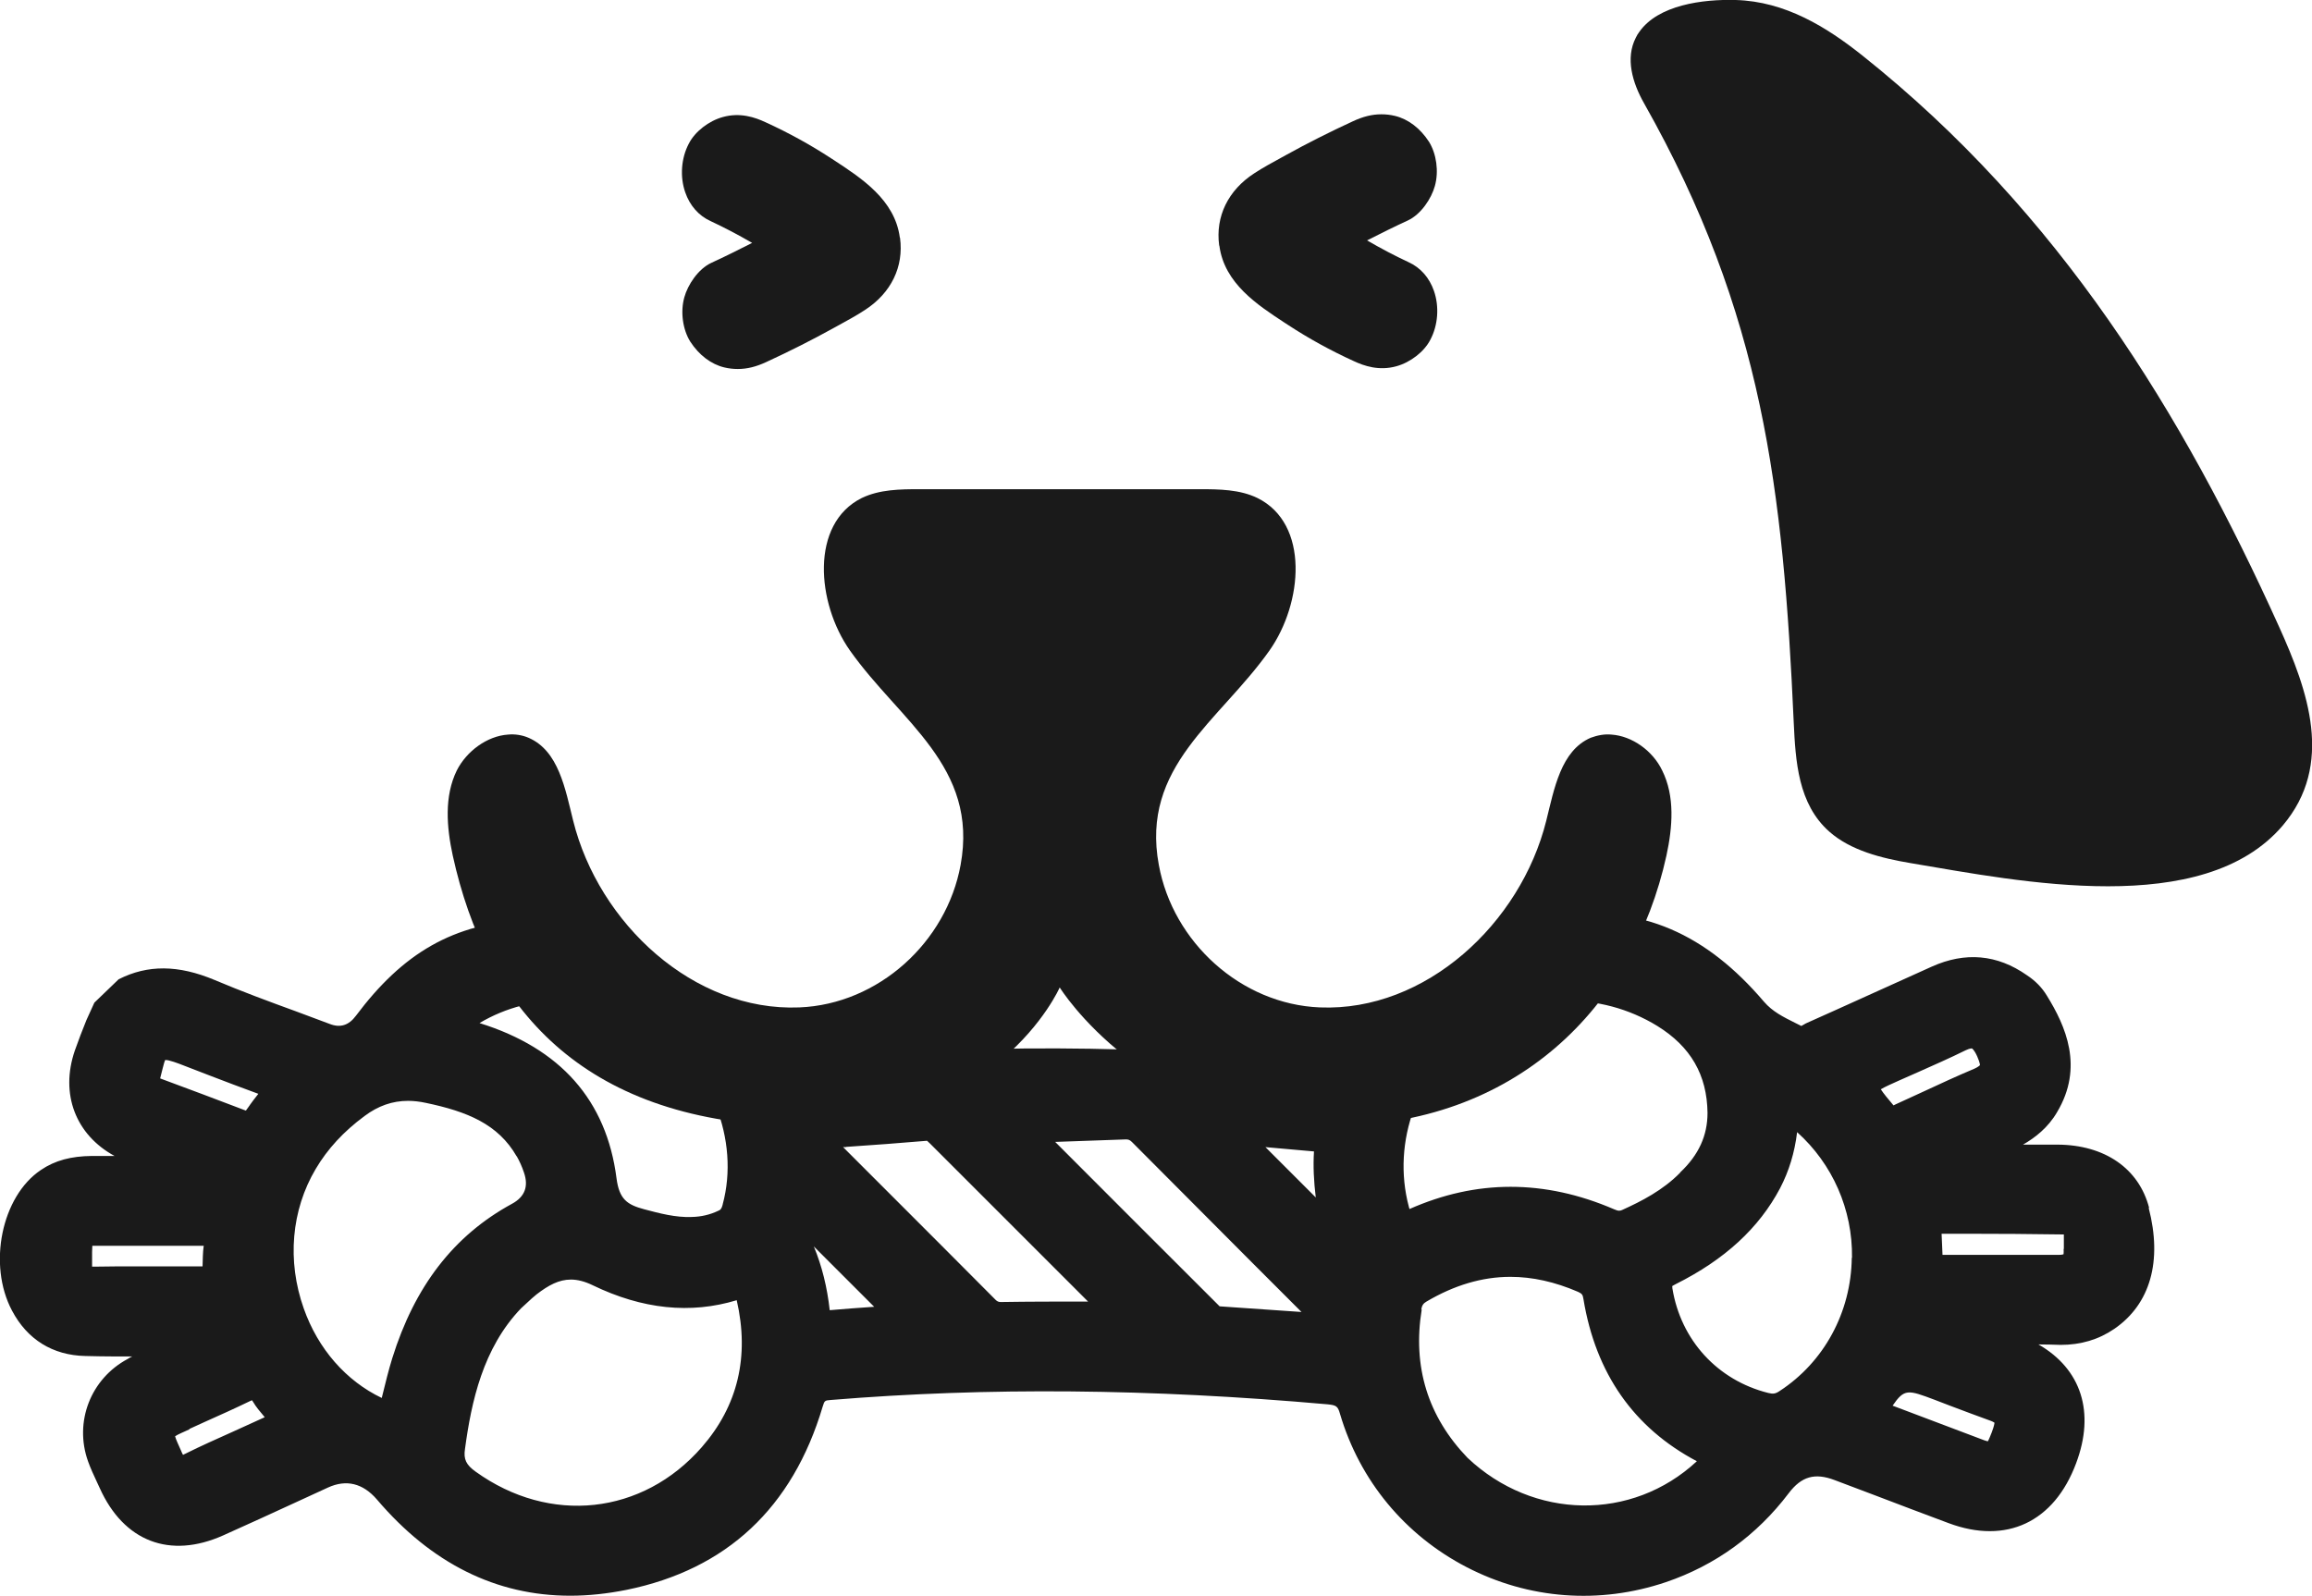
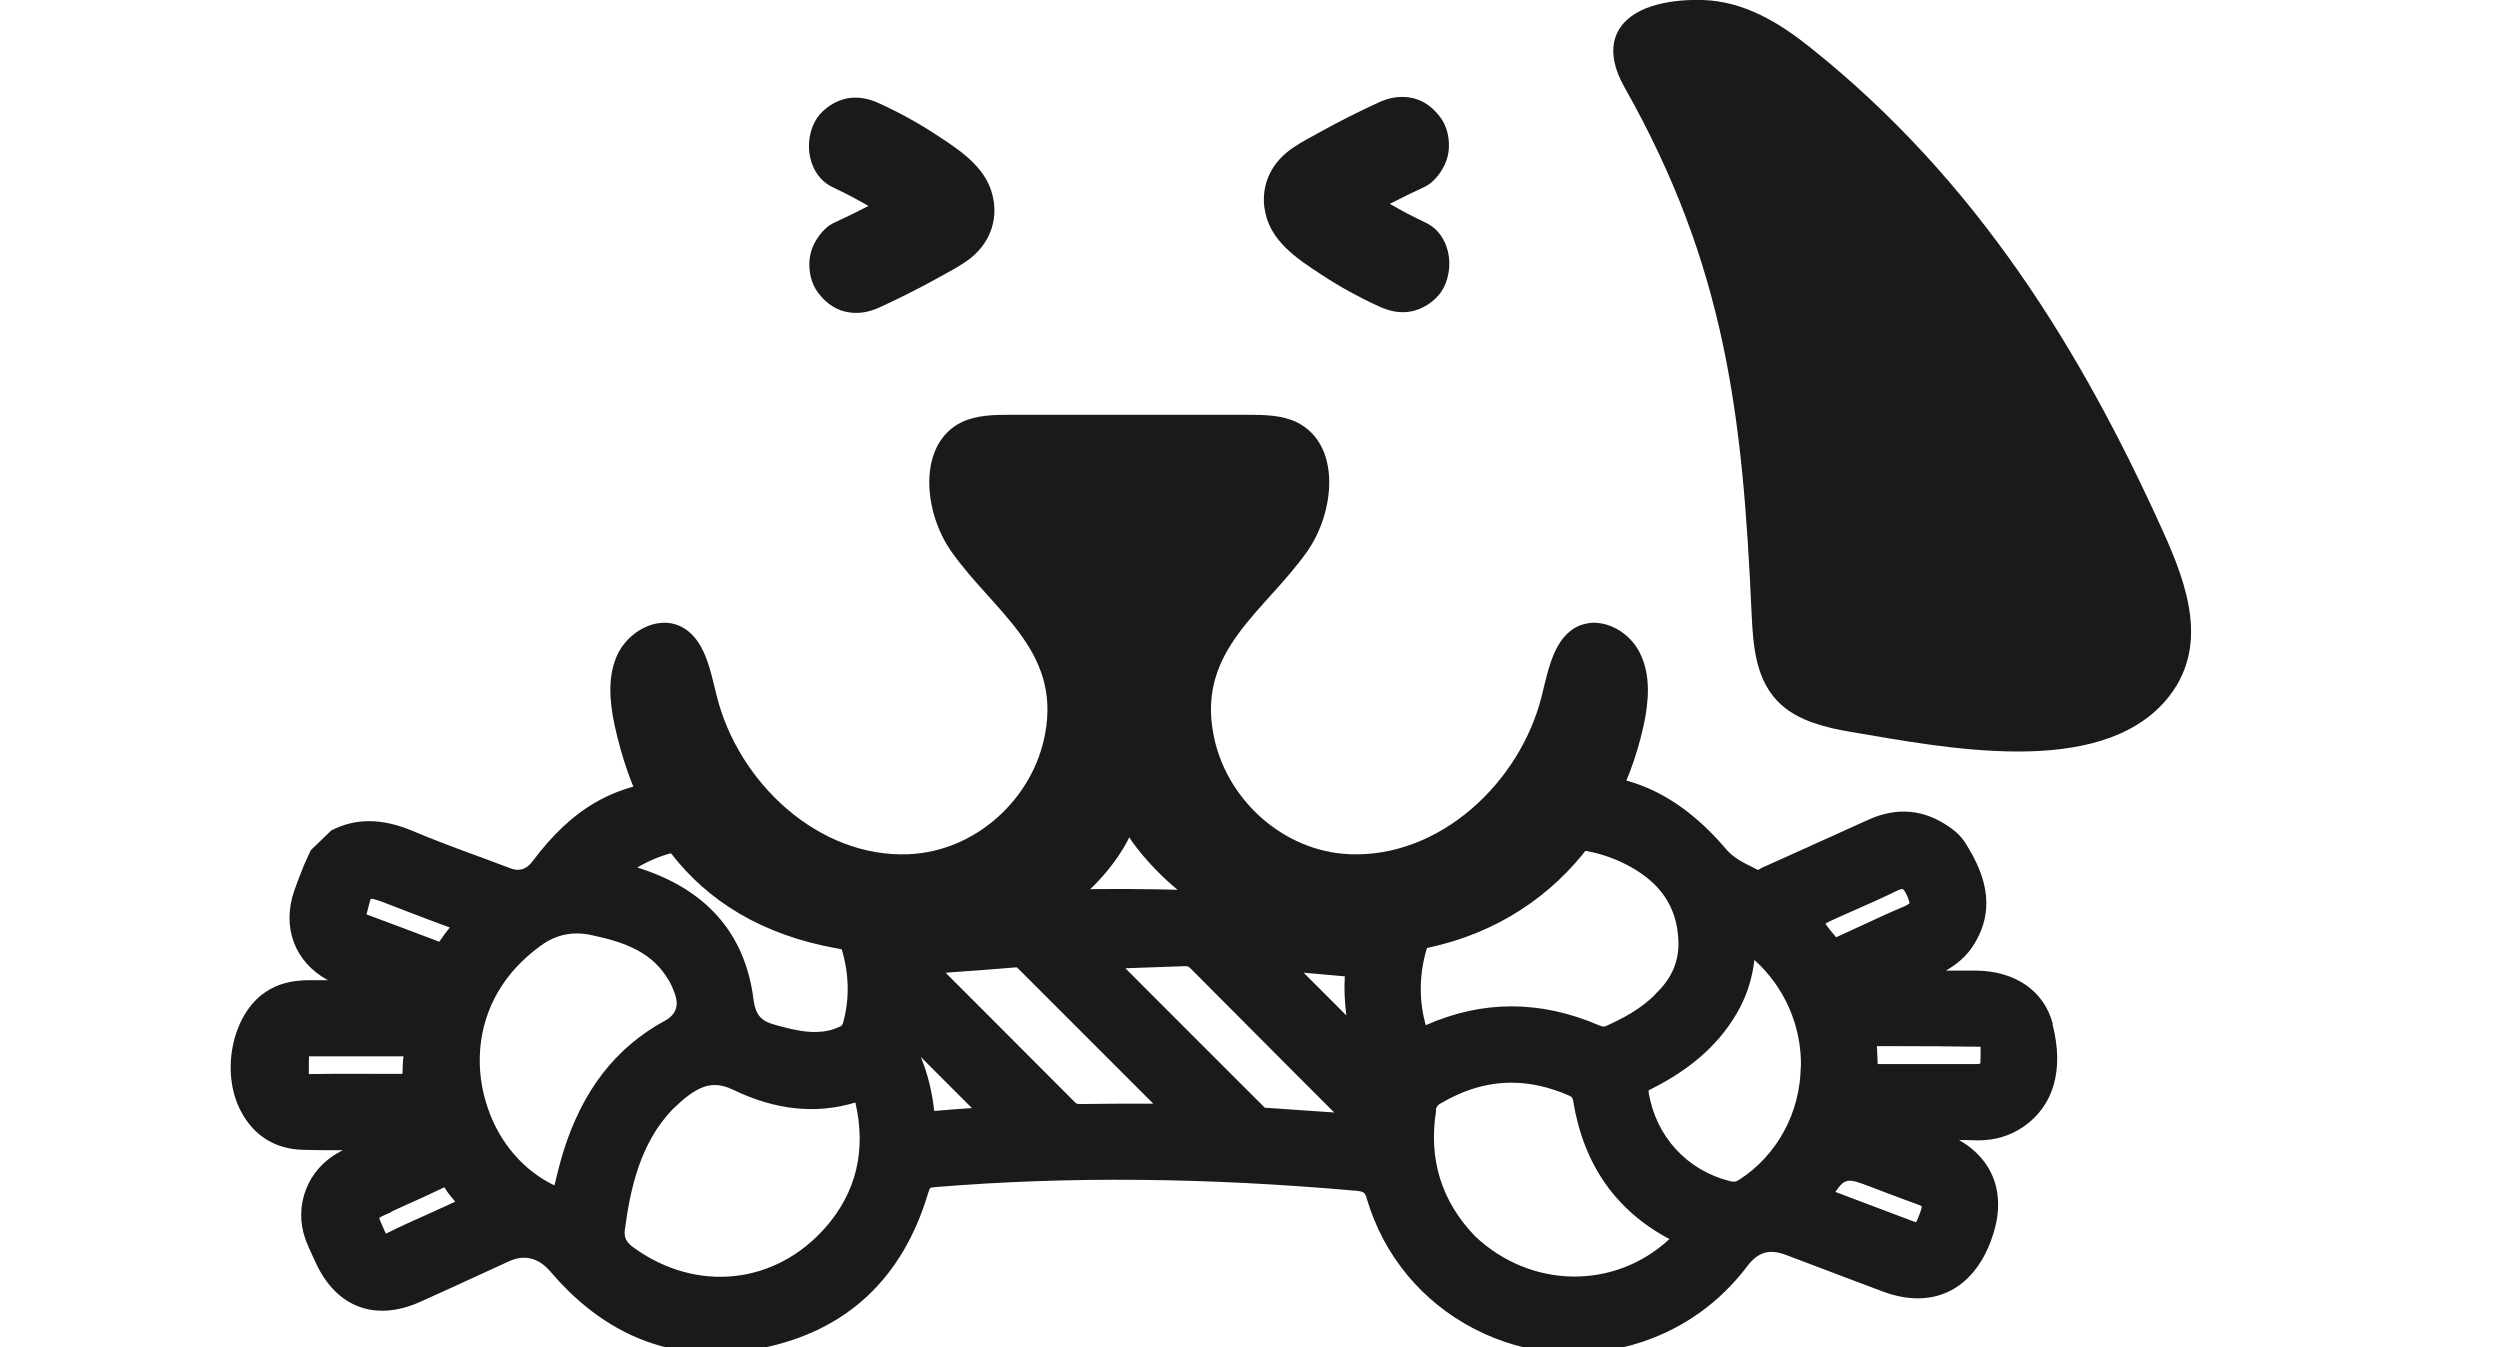
- <svg xmlns="http://www.w3.org/2000/svg" id="_레이어_2" data-name="레이어 2" viewBox="0 0 101.93 70.37">
+ <svg xmlns="http://www.w3.org/2000/svg" id="_레이어_2" data-name="레이어 2" viewBox="-12 0 130 70">
  <defs>
    <style>
      .cls-1 {
        fill: #1a1a1a;
      }
    </style>
  </defs>
  <g id="_레이어_1-2" data-name="레이어 1">
    <g>
      <g>
        <path class="cls-1" d="M94.75,53.26h0c-.45-1.74-1.96-2.78-4.04-2.79-.5,0-1.01,0-1.52,0,.52-.3,1.1-.74,1.5-1.43,1.19-1.99,.38-3.8-.45-5.14-.21-.35-.5-.65-.88-.9-1.31-.92-2.72-1.04-4.19-.38-1.42,.64-2.83,1.28-4.25,1.92l-1.25,.56c-.05,.02-.1,.05-.15,.08-.04,.02-.11,.06-.1,.06l-.26-.13c-.54-.27-1.01-.5-1.39-.94-2.52-2.96-5.39-4.31-9.17-3.8-3.79,.51-3.84,4.26-9.61,6.33-.21,.07-.09,.2-.32,.18-8.33-.84-16-.87-23.47-.09-.06,0-.1,0-.12,0-.02,0-.03,0-.03,0,0,0-.03-.04-.07-.12-.46-1.03-2.1-.43-2.89-1.28-2.32-2.51-5.47-5.02-8.78-4.85-3.35,.17-5.55,1.49-7.62,4.25-.31,.42-.69,.54-1.15,.36-.5-.19-1-.37-1.5-.56-1.18-.43-2.4-.88-3.58-1.38-1.6-.67-2.95-.68-4.23-.03l-1.07,1.03-.35,.77c-.18,.44-.35,.89-.51,1.34-.66,1.92,.04,3.72,1.75,4.65-.34,0-.68,0-1.01,0-.89,.01-1.61,.19-2.24,.62-1.73,1.16-2.35,4.17-1.27,6.2,.67,1.27,1.79,1.97,3.23,2,.43,.01,.86,.02,1.29,.02,.26,0,.52,0,.78,0-.07,.03-.14,.07-.2,.11-1.63,.87-2.37,2.77-1.75,4.51,.11,.31,.25,.61,.39,.91l.13,.28c1.06,2.35,3.09,3.13,5.44,2.08,1.09-.49,2.17-.98,3.25-1.48l1.37-.63c.81-.37,1.54-.19,2.16,.53,2.4,2.82,5.26,4.24,8.52,4.24,.81,0,1.64-.09,2.49-.26,4.4-.9,7.31-3.61,8.64-8.08,.08-.26,.09-.27,.35-.29,6.93-.57,14.1-.5,21.9,.19,.4,.04,.46,.08,.56,.43,.87,2.94,2.86,5.34,5.58,6.75,2.74,1.42,5.86,1.65,8.79,.66,2.17-.74,4-2.06,5.41-3.92,.56-.74,1.15-.91,2.02-.58l1.8,.68c1.08,.41,2.15,.82,3.23,1.22,2.54,.95,4.65-.04,5.62-2.64,.85-2.26,.22-4.16-1.66-5.24,.33,0,.66,.01,.98,.02,.88,0,1.67-.23,2.37-.71,1.58-1.09,2.12-2.98,1.51-5.33Zm-3.77,1.82c.01,.16-.01,.22,0,.22,0,0-.05,.03-.19,.03h0c-1.35,0-2.7,0-4.06,0h-1.09s-.04-.93-.04-.93h1.18c1.37,0,2.74,.01,4.11,.03,.05,0,.08,0,.1,0,0,.07,0,.19,0,.27,0,.13,0,.25,0,.36Zm-3.68-8.12s-.07,.08-.25,.16c-.76,.32-1.52,.67-2.27,1.02-.41,.19-.81,.37-1.22,.56l-.08,.04c-.23-.27-.46-.55-.56-.71,.16-.1,.48-.24,.79-.38l.86-.38c.7-.31,1.4-.62,2.09-.96,.21-.1,.28-.08,.28-.08,0,0,.09,.04,.23,.35,.14,.32,.12,.4,.12,.4Zm-2.01,14.76l.65,.25c.61,.23,1.22,.46,1.83,.68,.11,.04,.15,.08,.16,.08,0,.02,0,.11-.12,.43-.05,.13-.14,.35-.17,.39,0,0-.04,0-.15-.04l-4.05-1.53c.52-.76,.68-.7,1.85-.26Zm-3.65-6.26c-.03,2.4-1.22,4.6-3.19,5.88h0c-.18,.12-.28,.13-.49,.08-2.24-.56-3.86-2.33-4.23-4.62,0-.05,0-.08-.01-.09,.02-.01,.06-.04,.16-.09,2.16-1.08,3.67-2.47,4.6-4.23,.39-.75,.64-1.56,.75-2.47,1.56,1.4,2.45,3.41,2.42,5.54Zm-7.56-3.76c-.76,.78-1.72,1.27-2.56,1.65-.09,.04-.16,.06-.36-.03-1.53-.66-3.05-.99-4.56-.99s-2.99,.33-4.46,.98l-.03-.11c-.76-2.87,.4-6,2.89-7.78,2.31-1.66,5.55-1.73,8.07-.18,1.47,.91,2.19,2.16,2.21,3.83,0,.99-.38,1.85-1.21,2.63Zm-11.42,6.04c.03-.18,.09-.27,.23-.35,1.22-.72,2.45-1.09,3.7-1.09,.97,0,1.96,.22,2.98,.66,.17,.08,.21,.12,.24,.32,.54,3.28,2.22,5.68,5,7.15-2.86,2.66-7.21,2.59-10.11-.15-1.75-1.82-2.43-4.02-2.02-6.54Zm-25.36-7.17c1.19-.08,2.4-.17,3.57-.27,.02,.01,.06,.06,.14,.13l6.96,6.96h-.03c-1.31,0-2.56,0-3.82,.02-.08,0-.15-.02-.22-.09-1.57-1.58-3.14-3.15-4.71-4.72l-2.02-2.02h.13Zm20.09,7.28c-1.21-.08-2.41-.17-3.62-.25-.02-.02-.04-.04-.06-.06l-.07-.07c-2.38-2.37-4.75-4.75-7.12-7.12,1.03-.04,2.07-.07,3.11-.11,.1,0,.17,.01,.27,.11,1.79,1.8,3.59,3.6,5.38,5.4l2.1,2.1Zm-18.85-.23c-.68,.05-1.32,.09-1.96,.15-.11-1-.34-1.94-.7-2.81l2.66,2.66Zm19.48-4.81l-2.23-2.23,2.14,.19c-.04,.64-.01,1.3,.08,2.04Zm-26.16,.31c-.05,.19-.1,.23-.2,.27-.36,.17-.74,.26-1.16,.27-.71,.03-1.42-.16-2.1-.34-.75-.2-1.1-.44-1.22-1.37-.44-3.43-2.47-5.73-6.04-6.84,2.32-1.38,5.32-1.34,7.62,.18,2.57,1.69,3.87,4.98,3.1,7.82Zm-9.08-2.14c.12,.21,.23,.45,.32,.72q.32,.92-.53,1.38c-2.57,1.4-4.29,3.64-5.28,6.82-.16,.52-.29,1.05-.42,1.58l-.04,.16c-1.57-.75-2.81-2.16-3.44-3.95-.74-2.09-.55-4.33,.53-6.15,.52-.88,1.23-1.65,2.15-2.33,.6-.45,1.23-.67,1.92-.67,.25,0,.51,.03,.79,.09,1.81,.38,3.18,.93,4,2.36Zm-2.28,12.91c.28-2.08,.79-4.45,2.47-6.2l.26-.24c.15-.14,.29-.27,.43-.38,.52-.4,.98-.65,1.51-.65,.29,0,.61,.08,.96,.25,2.19,1.06,4.31,1.28,6.35,.66,.57,2.48,.05,4.66-1.54,6.48-2.61,2.99-6.7,3.43-9.97,1.08-.42-.3-.54-.55-.47-1Zm-11.52-8.95c-.04,.29-.04,.59-.05,.9h-1.24c-1.16,0-2.33-.01-3.49,.01-.01,0-.03,0-.04,0-.05,0-.08,0-.1,0,0-.03,0-.09,0-.17v-.47c0-.09,.01-.19,.01-.28,.08,0,.15,0,.23,0,.13,0,.29,0,.47,0,.57,0,1.14,0,1.71,0,.83,0,1.67,0,2.5,0h.01Zm2.04-6.22l-.18,.25c-1.26-.48-2.51-.95-3.78-1.42,.06-.23,.18-.74,.22-.81,.15-.02,.61,.16,.79,.23l1.14,.44c.72,.28,1.45,.55,2.18,.82-.14,.17-.27,.35-.38,.5Zm-2.68,14.29l.68-.31c.67-.3,1.34-.6,2-.92,.04-.02,.07-.03,.09-.04,0,.01,.02,.03,.04,.06,.14,.24,.32,.45,.49,.65l.03,.04-1.43,.65c-.69,.31-1.39,.62-2.07,.96-.05,.02-.08,.04-.1,.05-.02-.03-.05-.09-.09-.19-.11-.25-.23-.5-.26-.63,.11-.08,.38-.19,.64-.31Z" />
        <g>
          <path class="cls-1" d="M58.65,49.65c8.16,.01,13.35-5.23,14.82-11.93,.27-1.25,.38-2.61-.19-3.75-.41-.86-1.32-1.52-2.24-1.58h0c-.3-.03-.61,.03-.91,.14-1.32,.57-1.61,2.26-1.96,3.66-1.13,4.53-5.32,8.42-9.98,8.23-3.48-.14-6.48-2.88-7.1-6.28-.81-4.35,2.66-6.32,4.88-9.46,1.47-2.09,1.77-5.58-.53-6.72-.78-.38-1.69-.39-2.56-.39h-12.33c-.87,0-1.77,.01-2.56,.39-2.28,1.14-1.99,4.63-.52,6.72,2.22,3.14,5.68,5.11,4.88,9.46-.62,3.4-3.62,6.14-7.11,6.28-4.66,.19-8.84-3.7-9.97-8.23-.35-1.4-.64-3.09-1.97-3.66-.28-.12-.6-.17-.9-.14-.92,.06-1.83,.73-2.26,1.58-.56,1.14-.45,2.5-.18,3.75,1.47,6.7,5.68,11.64,14.82,11.93s11.94-6.11,11.94-6.11c0,0,3.78,6.1,11.94,6.11Z" />
          <path class="cls-1" d="M72.27,1.41c-.06,.08-.11,.16-.15,.25-.47,.91-.15,1.99,.36,2.89,5.25,9.29,6.14,17.05,6.6,27.29,.08,1.72,.19,3.61,1.57,4.83,.94,.83,2.29,1.17,3.6,1.39,4.82,.81,12.88,2.46,16.39-1.66,2.28-2.69,1.11-5.95-.16-8.76-4.25-9.41-9.68-18.27-18.37-25.19C80.54,1.2,78.71,.06,76.52,0c-1.46-.04-3.42,.22-4.25,1.41Z" />
        </g>
      </g>
      <path class="cls-1" d="M39.67,10.47c-.22-1.66-1.69-2.61-2.86-3.38l-.17-.11c-.9-.59-1.88-1.13-2.89-1.59-.47-.22-1.12-.44-1.88-.23-.62,.17-1.23,.64-1.5,1.17-.34,.64-.4,1.46-.16,2.15,.2,.58,.59,1.03,1.12,1.27,.6,.28,1.21,.6,1.83,.96-.59,.3-1.19,.6-1.8,.88-.58,.27-1.04,.97-1.19,1.52-.18,.64-.07,1.42,.26,1.95,.39,.6,.92,1,1.5,1.14,.21,.05,.4,.07,.6,.07,.41,0,.81-.1,1.26-.31,1.02-.47,2.01-.97,2.95-1.49l.2-.11c.4-.22,.81-.44,1.19-.69,1.16-.75,1.72-1.91,1.55-3.18Z" />
      <path class="cls-1" d="M53.76,10.84c.22,1.66,1.69,2.61,2.86,3.38l.17,.11c.9,.59,1.88,1.13,2.89,1.59,.47,.22,1.12,.44,1.88,.23,.62-.17,1.23-.64,1.5-1.17,.34-.64,.4-1.46,.16-2.15-.2-.58-.59-1.03-1.12-1.27-.6-.28-1.21-.6-1.83-.96,.59-.3,1.19-.6,1.8-.88,.58-.27,1.04-.97,1.19-1.52,.18-.64,.07-1.42-.26-1.95-.39-.6-.92-1-1.5-1.14-.21-.05-.4-.07-.6-.07-.41,0-.81,.1-1.26,.31-1.02,.47-2.01,.97-2.95,1.49l-.2,.11c-.4,.22-.81,.44-1.19,.69-1.16,.75-1.72,1.91-1.55,3.18Z" />
    </g>
  </g>
</svg>
